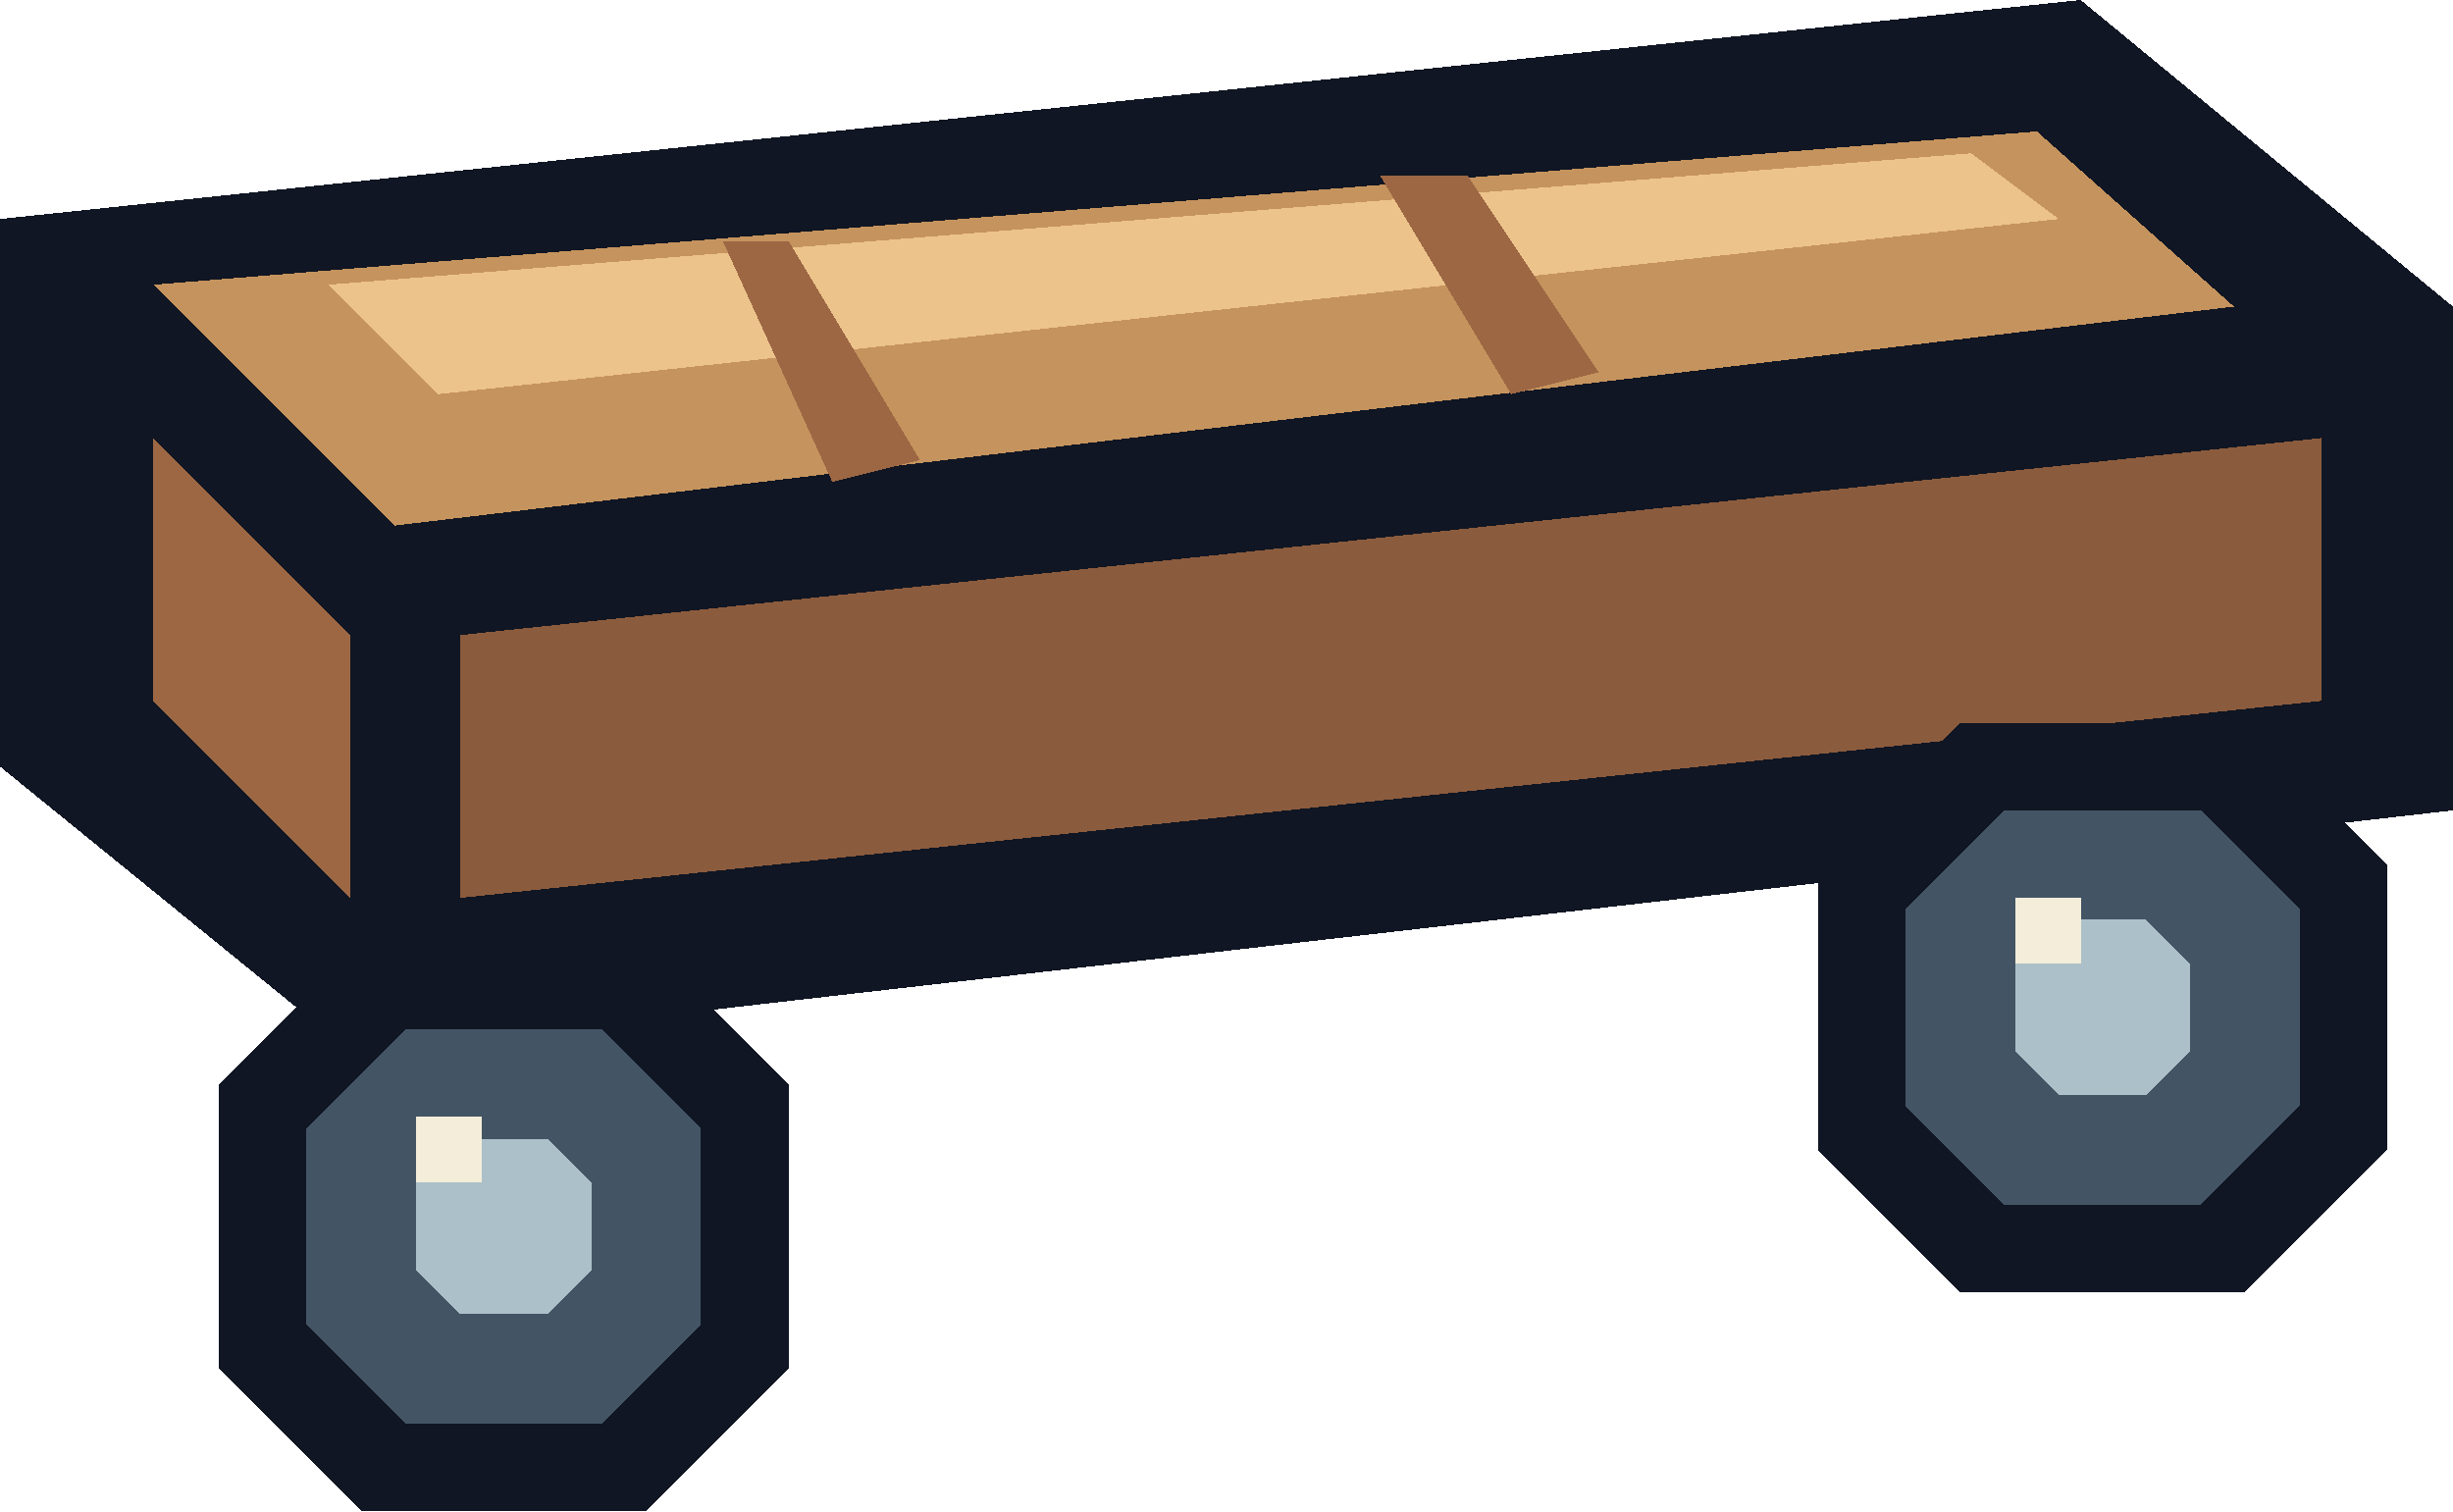
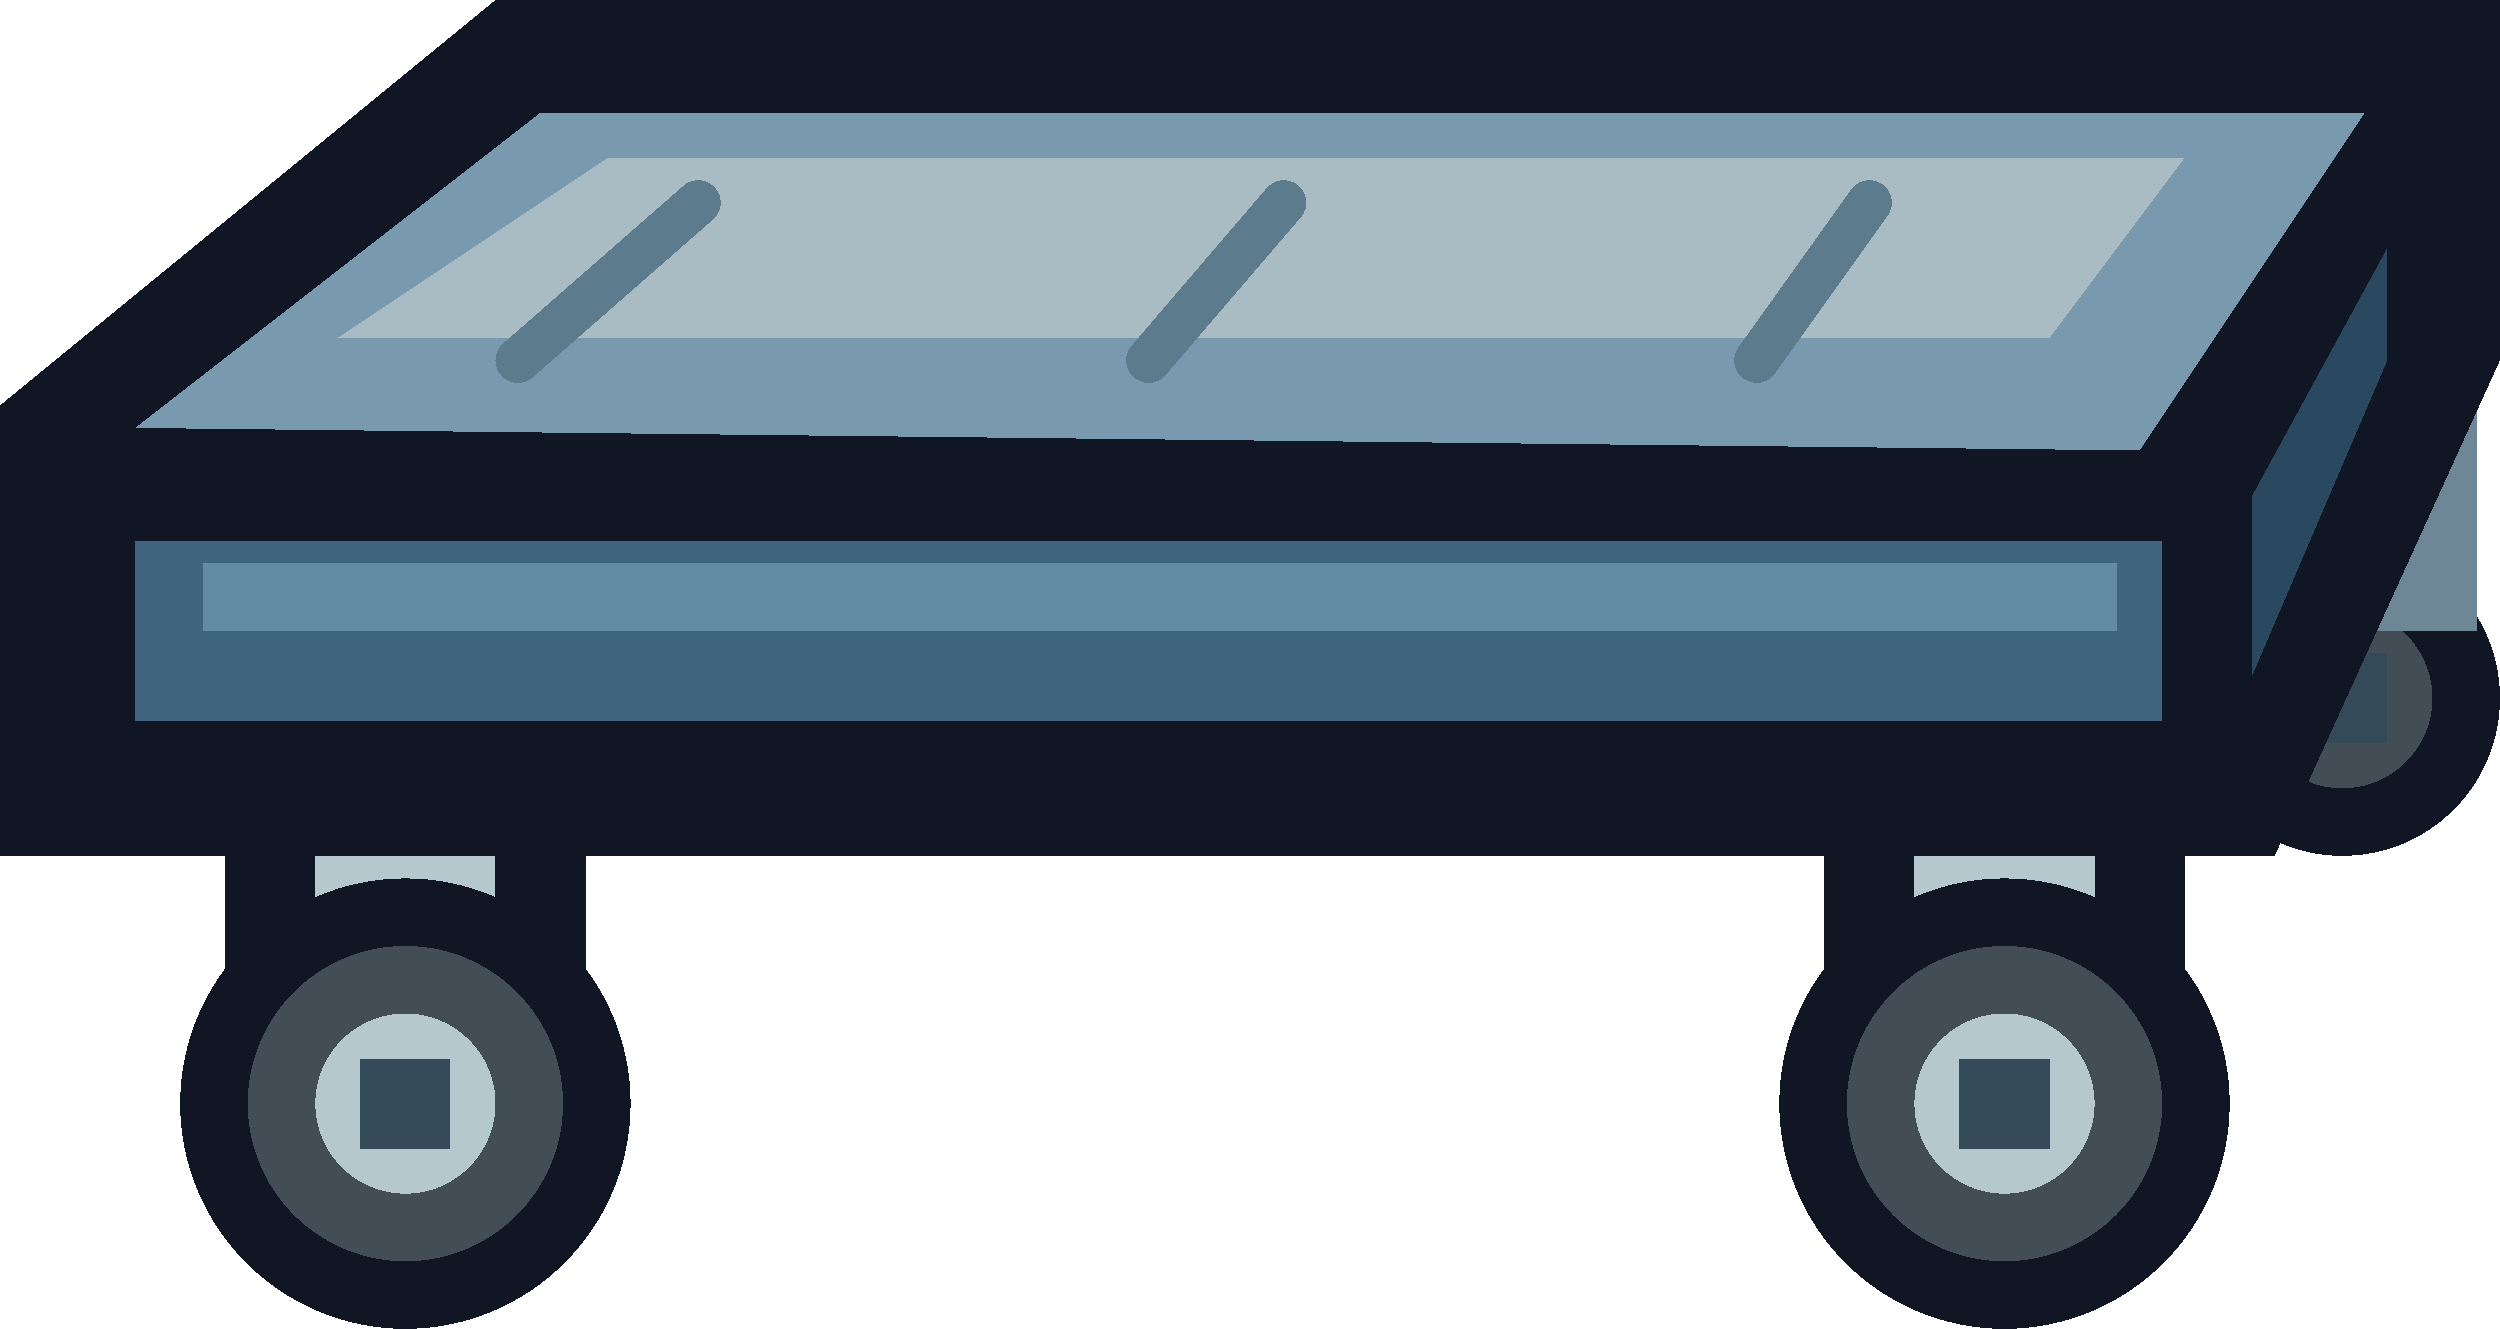
- <svg xmlns="http://www.w3.org/2000/svg" width="112" height="69" viewBox="8 40 112 69" shape-rendering="crispEdges">
-   <path d="M8 50L103 40L120 54V77L24 88L8 75Z" fill="#101623" />
-   <path d="M15 53L101 46L110 54L26 64Z" fill="#c5935d" />
-   <path d="M15 60L24 69V81L15 72Z" fill="#9d6744" />
-   <path d="M29 69L114 60V72L29 81Z" fill="#8b5b3d" />
-   <path d="M23 53L98 47L102 50L28 58Z" fill="#ecc38a" />
-   <path d="M41 51L44 51L50 61L46 62Z" fill="#9d6744" />
-   <path d="M71 48L75 48L81 57L77 58Z" fill="#9d6744" />
-   <rect x="25" y="85" width="11" height="11" fill="#748c9d" />
-   <rect x="98" y="74" width="11" height="12" fill="#748c9d" />
-   <path d="M24.5 83L37.5 83L44 89.5L44 102.5L37.5 109L24.5 109L18 102.5L18 89.5Z" fill="#101623" />
-   <path d="M26.5 87L35.5 87L40 91.5L40 100.5L35.5 105L26.5 105L22 100.5L22 91.5Z" fill="#435565" />
-   <path d="M29 92L33 92L35 94L35 98L33 100L29 100L27 98L27 94Z" fill="#abc0c8" />
-   <rect x="27" y="91" width="3" height="3" fill="#f3edda" />
-   <path d="M97.5 73L110.5 73L117 79.5L117 92.5L110.5 99L97.5 99L91 92.5L91 79.5Z" fill="#101623" />
-   <path d="M99.5 77L108.5 77L113 81.5L113 90.5L108.5 95L99.5 95L95 90.5L95 81.5Z" fill="#435565" />
-   <path d="M102 82L106 82L108 84L108 88L106 90L102 90L100 88L100 84Z" fill="#abc0c8" />
-   <rect x="100" y="81" width="3" height="3" fill="#f3edda" />
+ <svg xmlns="http://www.w3.org/2000/svg" width="111" height="59" viewBox="8 39 111 59" shape-rendering="crispEdges">
+   <ellipse cx="112" cy="70" rx="7" ry="7" fill="#101623" />
+   <ellipse cx="112" cy="70" rx="4" ry="4" fill="#424d55" />
+   <ellipse cx="112" cy="70" rx="1" ry="1" fill="#b5c8ce" />
+   <rect x="110" y="68" width="4" height="4" fill="#354a59" />
+   <rect x="106" y="57" width="12" height="10" fill="#6e8796" />
+   <rect x="18" y="75" width="16" height="10" fill="#101623" />
+   <rect x="22" y="77" width="8" height="7" fill="#b5c8ce" />
+   <rect x="89" y="75" width="16" height="10" fill="#101623" />
+   <rect x="93" y="77" width="8" height="7" fill="#b5c8ce" />
+   <ellipse cx="26" cy="88" rx="10" ry="10" fill="#101623" />
+   <ellipse cx="26" cy="88" rx="7" ry="7" fill="#424d55" />
+   <ellipse cx="26" cy="88" rx="4" ry="4" fill="#b5c8ce" />
+   <rect x="24" y="86" width="4" height="4" fill="#354a59" />
+   <ellipse cx="97" cy="88" rx="10" ry="10" fill="#101623" />
+   <ellipse cx="97" cy="88" rx="7" ry="7" fill="#424d55" />
+   <ellipse cx="97" cy="88" rx="4" ry="4" fill="#b5c8ce" />
+   <rect x="95" y="86" width="4" height="4" fill="#354a59" />
+   <path d="M8 57L30 39H119V55L109 77H8Z" fill="#101623" />
+   <path d="M14 58L32 44H113L103 59Z" fill="#7899ae" />
+   <path d="M14 63H104V71H14Z" fill="#3f6581" />
+   <path d="M108 61L114 50V55L108 69Z" fill="#2a485f" />
+   <path d="M23 54L35 46H105L99 54Z" fill="#a9bcc4" />
+   <path d="M39 48L31 55M65 48L59 55M91 48L86 55" fill="none" stroke="#5c7b8c" stroke-width="2" stroke-linejoin="round" stroke-linecap="round" />
+   <rect x="17" y="64" width="85" height="3" fill="#648ba6" />
</svg>
